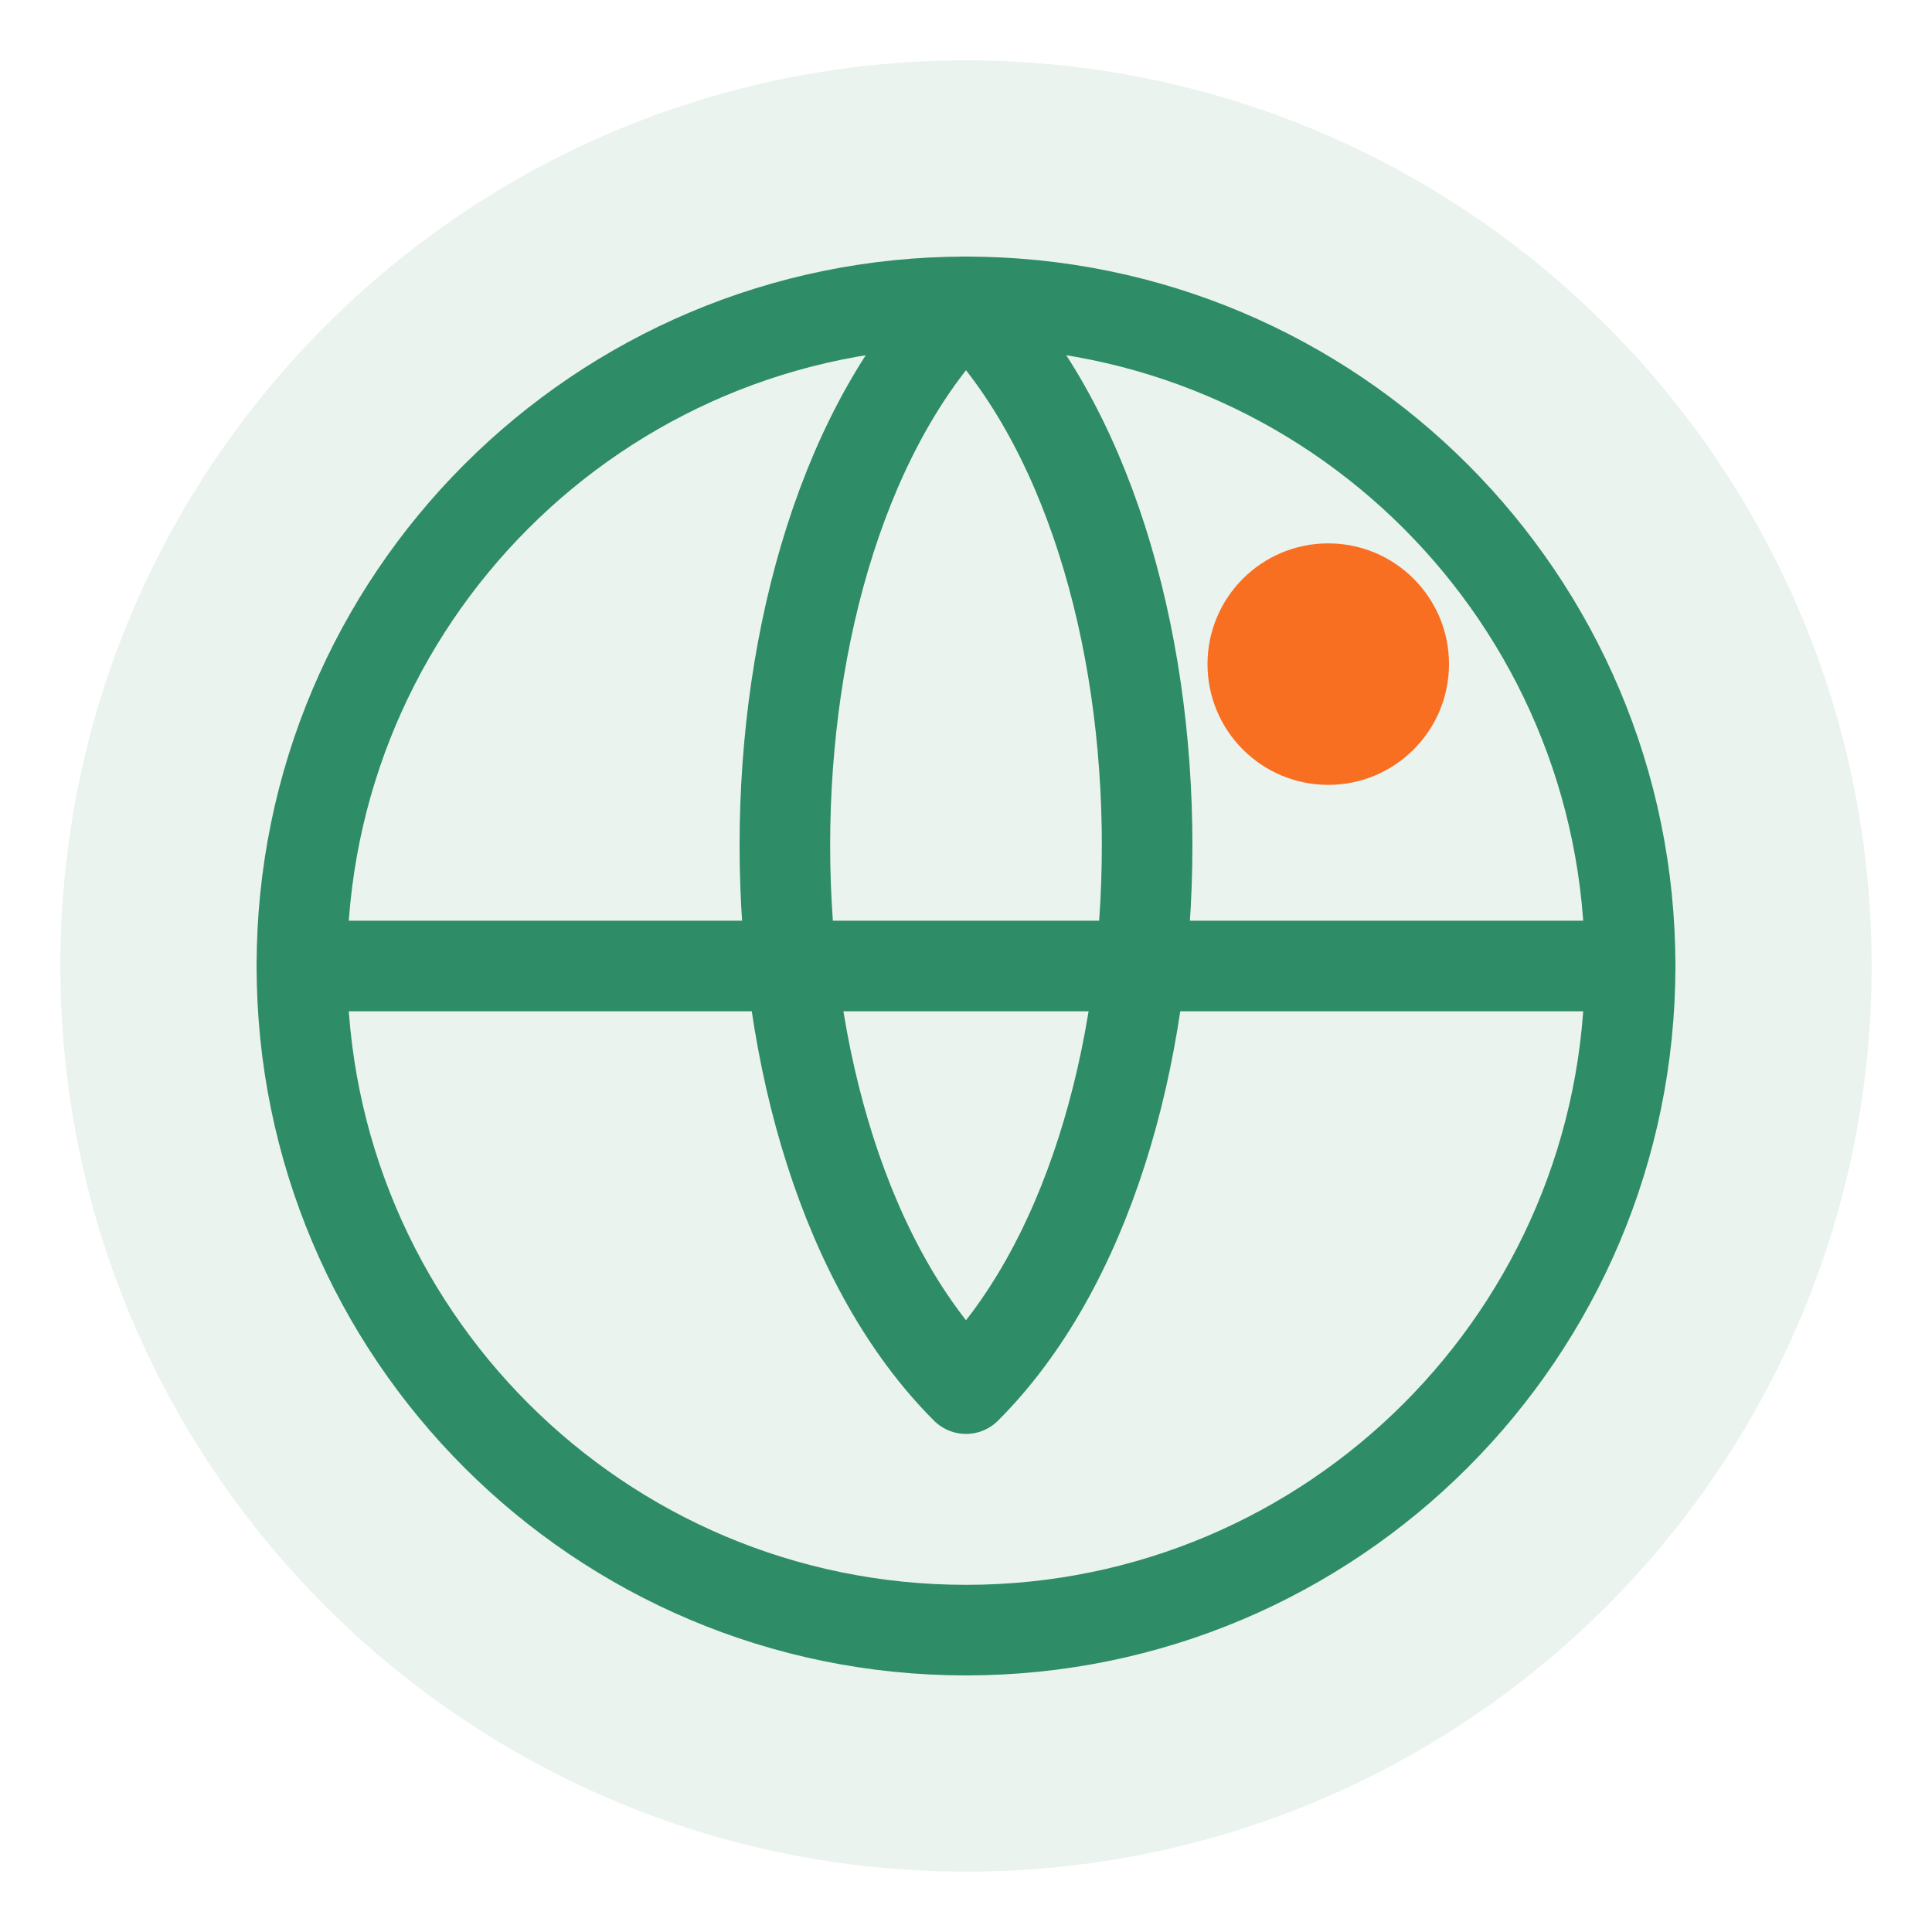
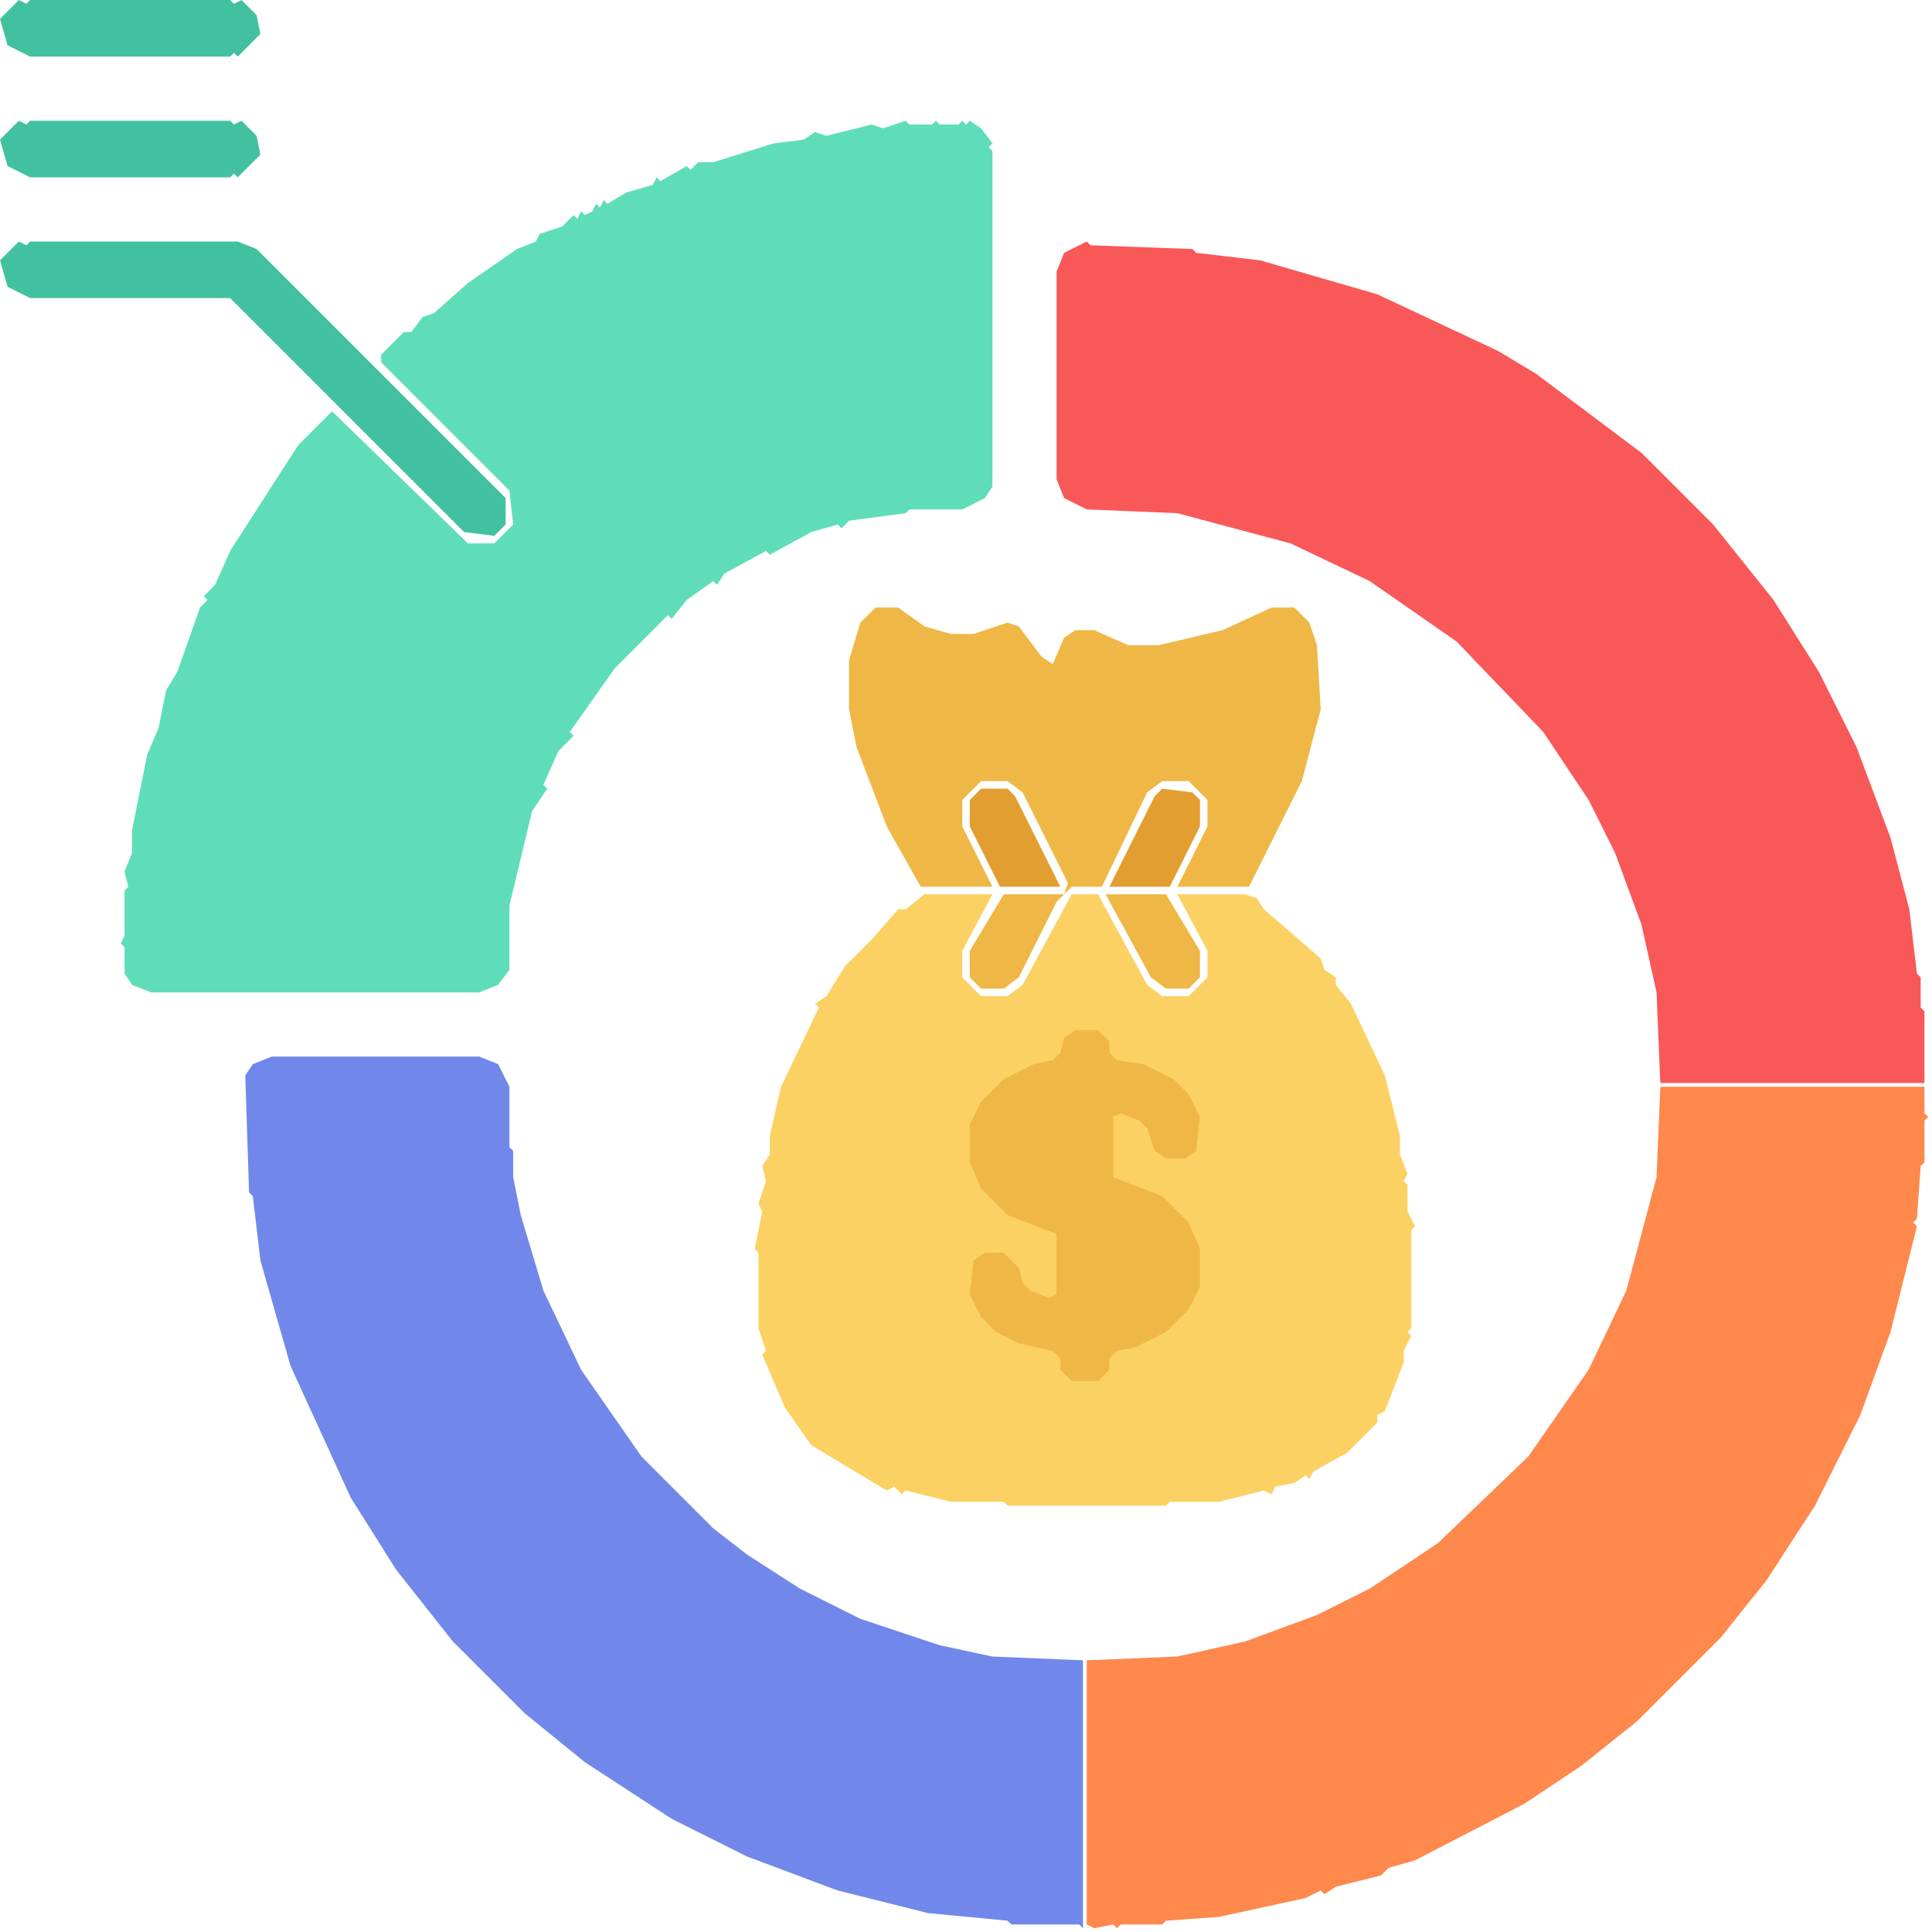
- <svg xmlns="http://www.w3.org/2000/svg" viewBox="0 0 64 64" fill="none">
-   <circle cx="32" cy="32" r="30" fill="#EAF3EE" />
-   <circle cx="32" cy="32" r="22" fill="none" stroke="#2E8C66" stroke-width="3" />
-   <path d="M10 32h44M32 10c8 8 8 28 0 36M32 10c-8 8-8 28 0 36" stroke="#2E8C66" stroke-width="3" stroke-linecap="round" />
-   <circle cx="44" cy="22" r="4" fill="#F96F22" />
+ <svg xmlns="http://www.w3.org/2000/svg" width="512" height="512" viewBox="0 0 512 512">
+   <path d="M 260.0 34.0 L 257.0 32.0 L 256.0 33.0 L 255.0 32.0 L 254.0 33.0 L 249.0 33.0 L 248.0 32.0 L 247.0 33.0 L 241.0 33.0 L 240.0 32.0 L 234.0 34.0 L 231.0 33.0 L 219.0 36.0 L 216.0 35.0 L 213.0 37.0 L 205.0 38.0 L 189.0 43.0 L 185.0 43.0 L 183.0 45.0 L 182.0 44.0 L 175.0 48.0 L 174.0 47.0 L 173.0 49.0 L 166.0 51.0 L 161.0 54.0 L 160.0 53.0 L 159.0 55.0 L 158.0 54.0 L 157.0 56.0 L 155.0 57.0 L 154.0 56.0 L 153.0 58.0 L 152.0 57.0 L 149.0 60.0 L 143.0 62.0 L 142.0 64.0 L 137.0 66.0 L 124.0 75.0 L 115.0 83.0 L 112.0 84.0 L 109.0 88.0 L 107.0 88.0 L 101.0 94.0 L 101.0 96.0 L 135.0 130.0 L 136.0 139.0 L 131.0 144.0 L 124.0 144.0 L 88.0 109.0 L 79.0 118.0 L 61.0 146.0 L 57.0 155.0 L 54.0 158.0 L 55.0 159.0 L 53.0 161.0 L 47.0 178.0 L 44.0 183.0 L 42.0 193.0 L 39.0 200.0 L 35.0 220.0 L 35.0 226.0 L 33.0 231.0 L 34.0 235.0 L 33.0 236.0 L 33.0 248.0 L 32.0 250.0 L 33.0 251.0 L 33.0 258.0 L 35.0 261.0 L 40.0 263.0 L 127.0 263.0 L 132.0 261.0 L 135.0 257.0 L 135.0 240.0 L 141.0 215.0 L 145.0 209.0 L 144.0 208.0 L 148.0 199.0 L 152.0 195.0 L 151.0 194.0 L 163.0 177.0 L 177.0 163.0 L 178.0 164.0 L 182.0 159.0 L 189.0 154.0 L 190.0 155.0 L 192.0 152.0 L 203.0 146.0 L 204.0 147.0 L 215.0 141.0 L 222.0 139.0 L 223.0 140.0 L 225.0 138.0 L 240.0 136.0 L 241.0 135.0 L 255.0 135.0 L 261.0 132.0 L 263.0 129.0 L 263.0 40.0 L 262.0 39.0 L 263.0 38.0 Z" fill="rgb(95, 221, 185)" />
+   <path d="M 282.0 67.0 L 280.0 72.0 L 280.0 127.0 L 282.0 132.0 L 288.0 135.0 L 312.0 136.0 L 342.0 144.0 L 363.0 154.0 L 386.0 170.0 L 409.0 194.0 L 421.0 212.0 L 428.0 226.0 L 435.0 245.0 L 439.0 263.0 L 440.0 287.0 L 510.0 287.0 L 510.0 268.0 L 509.0 267.0 L 509.0 259.0 L 508.0 258.0 L 506.0 241.0 L 501.0 222.0 L 492.0 198.0 L 482.0 178.0 L 470.0 159.0 L 454.0 139.0 L 435.0 120.0 L 407.0 99.0 L 397.0 93.0 L 365.0 78.0 L 334.0 69.0 L 317.0 67.0 L 316.0 66.0 L 289.0 65.0 L 288.0 64.0 Z" fill="rgb(249, 88, 88)" />
+   <path d="M 67.0 282.0 L 65.0 285.0 L 66.0 316.0 L 67.0 317.0 L 69.0 334.0 L 77.0 362.0 L 93.0 397.0 L 105.0 416.0 L 120.0 435.0 L 139.0 454.0 L 155.0 467.0 L 178.0 482.0 L 198.0 492.0 L 222.0 501.0 L 246.0 507.0 L 267.0 509.0 L 268.0 510.0 L 286.0 510.0 L 287.0 511.0 L 287.0 440.0 L 263.0 439.0 L 249.0 436.0 L 228.0 429.0 L 212.0 421.0 L 198.0 412.0 L 189.0 405.0 L 170.0 386.0 L 154.0 363.0 L 144.0 342.0 L 138.0 322.0 L 136.0 312.0 L 136.0 305.0 L 135.0 304.0 L 135.0 288.0 L 132.0 282.0 L 127.0 280.0 L 72.0 280.0 Z" fill="rgb(113, 136, 234)" />
+   <path d="M 510.0 288.0 L 440.0 288.0 L 439.0 312.0 L 431.0 342.0 L 421.0 363.0 L 405.0 386.0 L 381.0 409.0 L 363.0 421.0 L 349.0 428.0 L 330.0 435.0 L 312.0 439.0 L 288.0 440.0 L 288.0 510.0 L 290.0 511.0 L 295.0 510.0 L 296.0 511.0 L 297.0 510.0 L 308.0 510.0 L 309.0 509.0 L 323.0 508.0 L 346.0 503.0 L 350.0 501.0 L 351.0 502.0 L 354.0 500.0 L 366.0 497.0 L 368.0 495.0 L 375.0 493.0 L 404.0 478.0 L 419.0 468.0 L 434.0 456.0 L 456.0 434.0 L 468.0 419.0 L 481.0 399.0 L 493.0 375.0 L 501.0 353.0 L 508.0 325.0 L 507.0 324.0 L 508.0 323.0 L 509.0 309.0 L 510.0 308.0 L 510.0 297.0 L 511.0 296.0 L 510.0 295.0 Z" fill="rgb(255, 136, 77)" />
+   <path d="M 238.0 241.0 L 231.0 249.0 L 230.0 248.0 L 231.0 249.0 L 224.0 256.0 L 219.0 264.0 L 216.0 266.0 L 217.0 267.0 L 207.0 288.0 L 204.0 301.0 L 204.0 306.0 L 202.0 309.0 L 203.0 313.0 L 201.0 319.0 L 202.0 321.0 L 200.0 331.0 L 201.0 332.0 L 201.0 352.0 L 203.0 358.0 L 202.0 359.0 L 208.0 373.0 L 215.0 383.0 L 235.0 395.0 L 237.0 394.0 L 239.0 396.0 L 240.0 395.0 L 252.0 398.0 L 266.0 398.0 L 267.0 399.0 L 309.0 399.0 L 310.0 398.0 L 323.0 398.0 L 335.0 395.0 L 337.0 396.0 L 338.0 394.0 L 343.0 393.0 L 346.0 391.0 L 347.0 392.0 L 348.0 390.0 L 357.0 385.0 L 365.0 377.0 L 365.0 375.0 L 367.0 374.0 L 372.0 361.0 L 372.0 358.0 L 374.0 354.0 L 373.0 353.0 L 374.0 352.0 L 374.0 326.0 L 375.0 325.0 L 373.0 321.0 L 373.0 314.0 L 372.0 313.0 L 373.0 311.0 L 371.0 306.0 L 371.0 301.0 L 367.0 285.0 L 358.0 266.0 L 354.0 261.0 L 354.0 259.0 L 351.0 257.0 L 350.0 254.0 L 335.0 241.0 L 333.0 238.0 L 330.0 237.0 L 312.0 237.0 L 320.0 252.0 L 320.0 259.0 L 315.0 264.0 L 308.0 264.0 L 304.0 261.0 L 291.0 237.0 L 284.0 237.0 L 271.0 261.0 L 267.0 264.0 L 260.0 264.0 L 255.0 259.0 L 255.0 252.0 L 263.0 237.0 L 245.0 237.0 L 240.0 241.0 Z" fill="rgb(252, 209, 99)" />
+   <path d="M 228.0 165.0 L 225.0 175.0 L 225.0 188.0 L 227.0 198.0 L 235.0 219.0 L 244.0 235.0 L 263.0 235.0 L 255.0 219.0 L 255.0 212.0 L 260.0 207.0 L 267.0 207.0 L 271.0 210.0 L 283.0 234.0 L 282.0 237.0 L 266.0 237.0 L 257.0 252.0 L 257.0 259.0 L 260.0 262.0 L 266.0 262.0 L 270.0 259.0 L 280.0 239.0 L 284.0 235.0 L 292.0 235.0 L 304.0 210.0 L 308.0 207.0 L 315.0 207.0 L 320.0 212.0 L 320.0 219.0 L 312.0 235.0 L 331.0 235.0 L 345.0 207.0 L 350.0 188.0 L 349.0 171.0 L 347.0 165.0 L 343.0 161.0 L 337.0 161.0 L 324.0 167.0 L 307.0 171.0 L 299.0 171.0 L 290.0 167.0 L 285.0 167.0 L 282.0 169.0 L 279.0 176.0 L 276.0 174.0 L 270.0 166.0 L 267.0 165.0 L 258.0 168.0 L 252.0 168.0 L 245.0 166.0 L 238.0 161.0 L 232.0 161.0 Z" fill="rgb(239, 183, 69)" />
+   <path d="M 285.0 273.0 L 282.0 275.0 L 281.0 279.0 L 279.0 281.0 L 274.0 282.0 L 266.0 286.0 L 260.0 292.0 L 257.0 298.0 L 257.0 308.0 L 260.0 315.0 L 267.0 322.0 L 280.0 327.0 L 280.0 343.0 L 278.0 344.0 L 273.0 342.0 L 271.0 340.0 L 270.0 336.0 L 266.0 332.0 L 261.0 332.0 L 258.0 334.0 L 257.0 343.0 L 260.0 349.0 L 264.0 353.0 L 270.0 356.0 L 279.0 358.0 L 281.0 360.0 L 281.0 363.0 L 284.0 366.0 L 291.0 366.0 L 294.0 363.0 L 294.0 360.0 L 296.0 358.0 L 301.0 357.0 L 309.0 353.0 L 315.0 347.0 L 318.0 341.0 L 318.0 331.0 L 315.0 324.0 L 308.0 317.0 L 295.0 312.0 L 295.0 296.0 L 297.0 295.0 L 302.0 297.0 L 304.0 299.0 L 306.0 305.0 L 309.0 307.0 L 314.0 307.0 L 317.0 305.0 L 318.0 296.0 L 315.0 290.0 L 311.0 286.0 L 303.0 282.0 L 296.0 281.0 L 294.0 279.0 L 294.0 276.0 L 291.0 273.0 Z" fill="rgb(239, 183, 69)" />
+   <path d="M 293.0 237.0 L 305.0 259.0 L 309.0 262.0 L 315.0 262.0 L 318.0 259.0 L 318.0 252.0 L 309.0 237.0 Z" fill="rgb(239, 183, 69)" />
+   <path d="M 0.0 69.0 L 2.0 76.0 L 8.0 79.0 L 61.0 79.0 L 123.0 141.0 L 131.0 142.0 L 134.0 139.0 L 134.0 132.0 L 68.0 66.0 L 63.0 64.0 L 8.0 64.0 L 7.0 65.0 L 5.0 64.0 Z" fill="rgb(66, 193, 160)" />
+   <path d="M 0.0 5.0 L 2.0 12.0 L 8.0 15.0 L 61.0 15.0 L 62.0 14.0 L 63.0 15.0 L 69.0 9.0 L 68.0 4.0 L 64.0 0.0 L 62.0 1.0 L 61.0 0.0 L 8.0 0.0 L 7.0 1.0 L 5.0 0.0 Z" fill="rgb(66, 193, 160)" />
+   <path d="M 0.0 37.0 L 2.0 44.0 L 8.0 47.0 L 61.0 47.0 L 62.0 46.0 L 63.0 47.0 L 69.0 41.0 L 68.0 36.0 L 64.0 32.0 L 62.0 33.0 L 61.0 32.0 L 8.0 32.0 L 7.0 33.0 L 5.0 32.0 Z" fill="rgb(66, 193, 160)" />
+   <path d="M 260.0 209.0 L 257.0 212.0 L 257.0 219.0 L 265.0 235.0 L 281.0 235.0 L 269.0 211.0 L 267.0 209.0 Z" fill="rgb(226, 158, 48)" />
+   <path d="M 316.0 210.0 L 308.0 209.0 L 306.0 211.0 L 294.0 235.0 L 310.0 235.0 L 318.0 219.0 L 318.0 212.0 Z" fill="rgb(226, 158, 48)" />
</svg>
